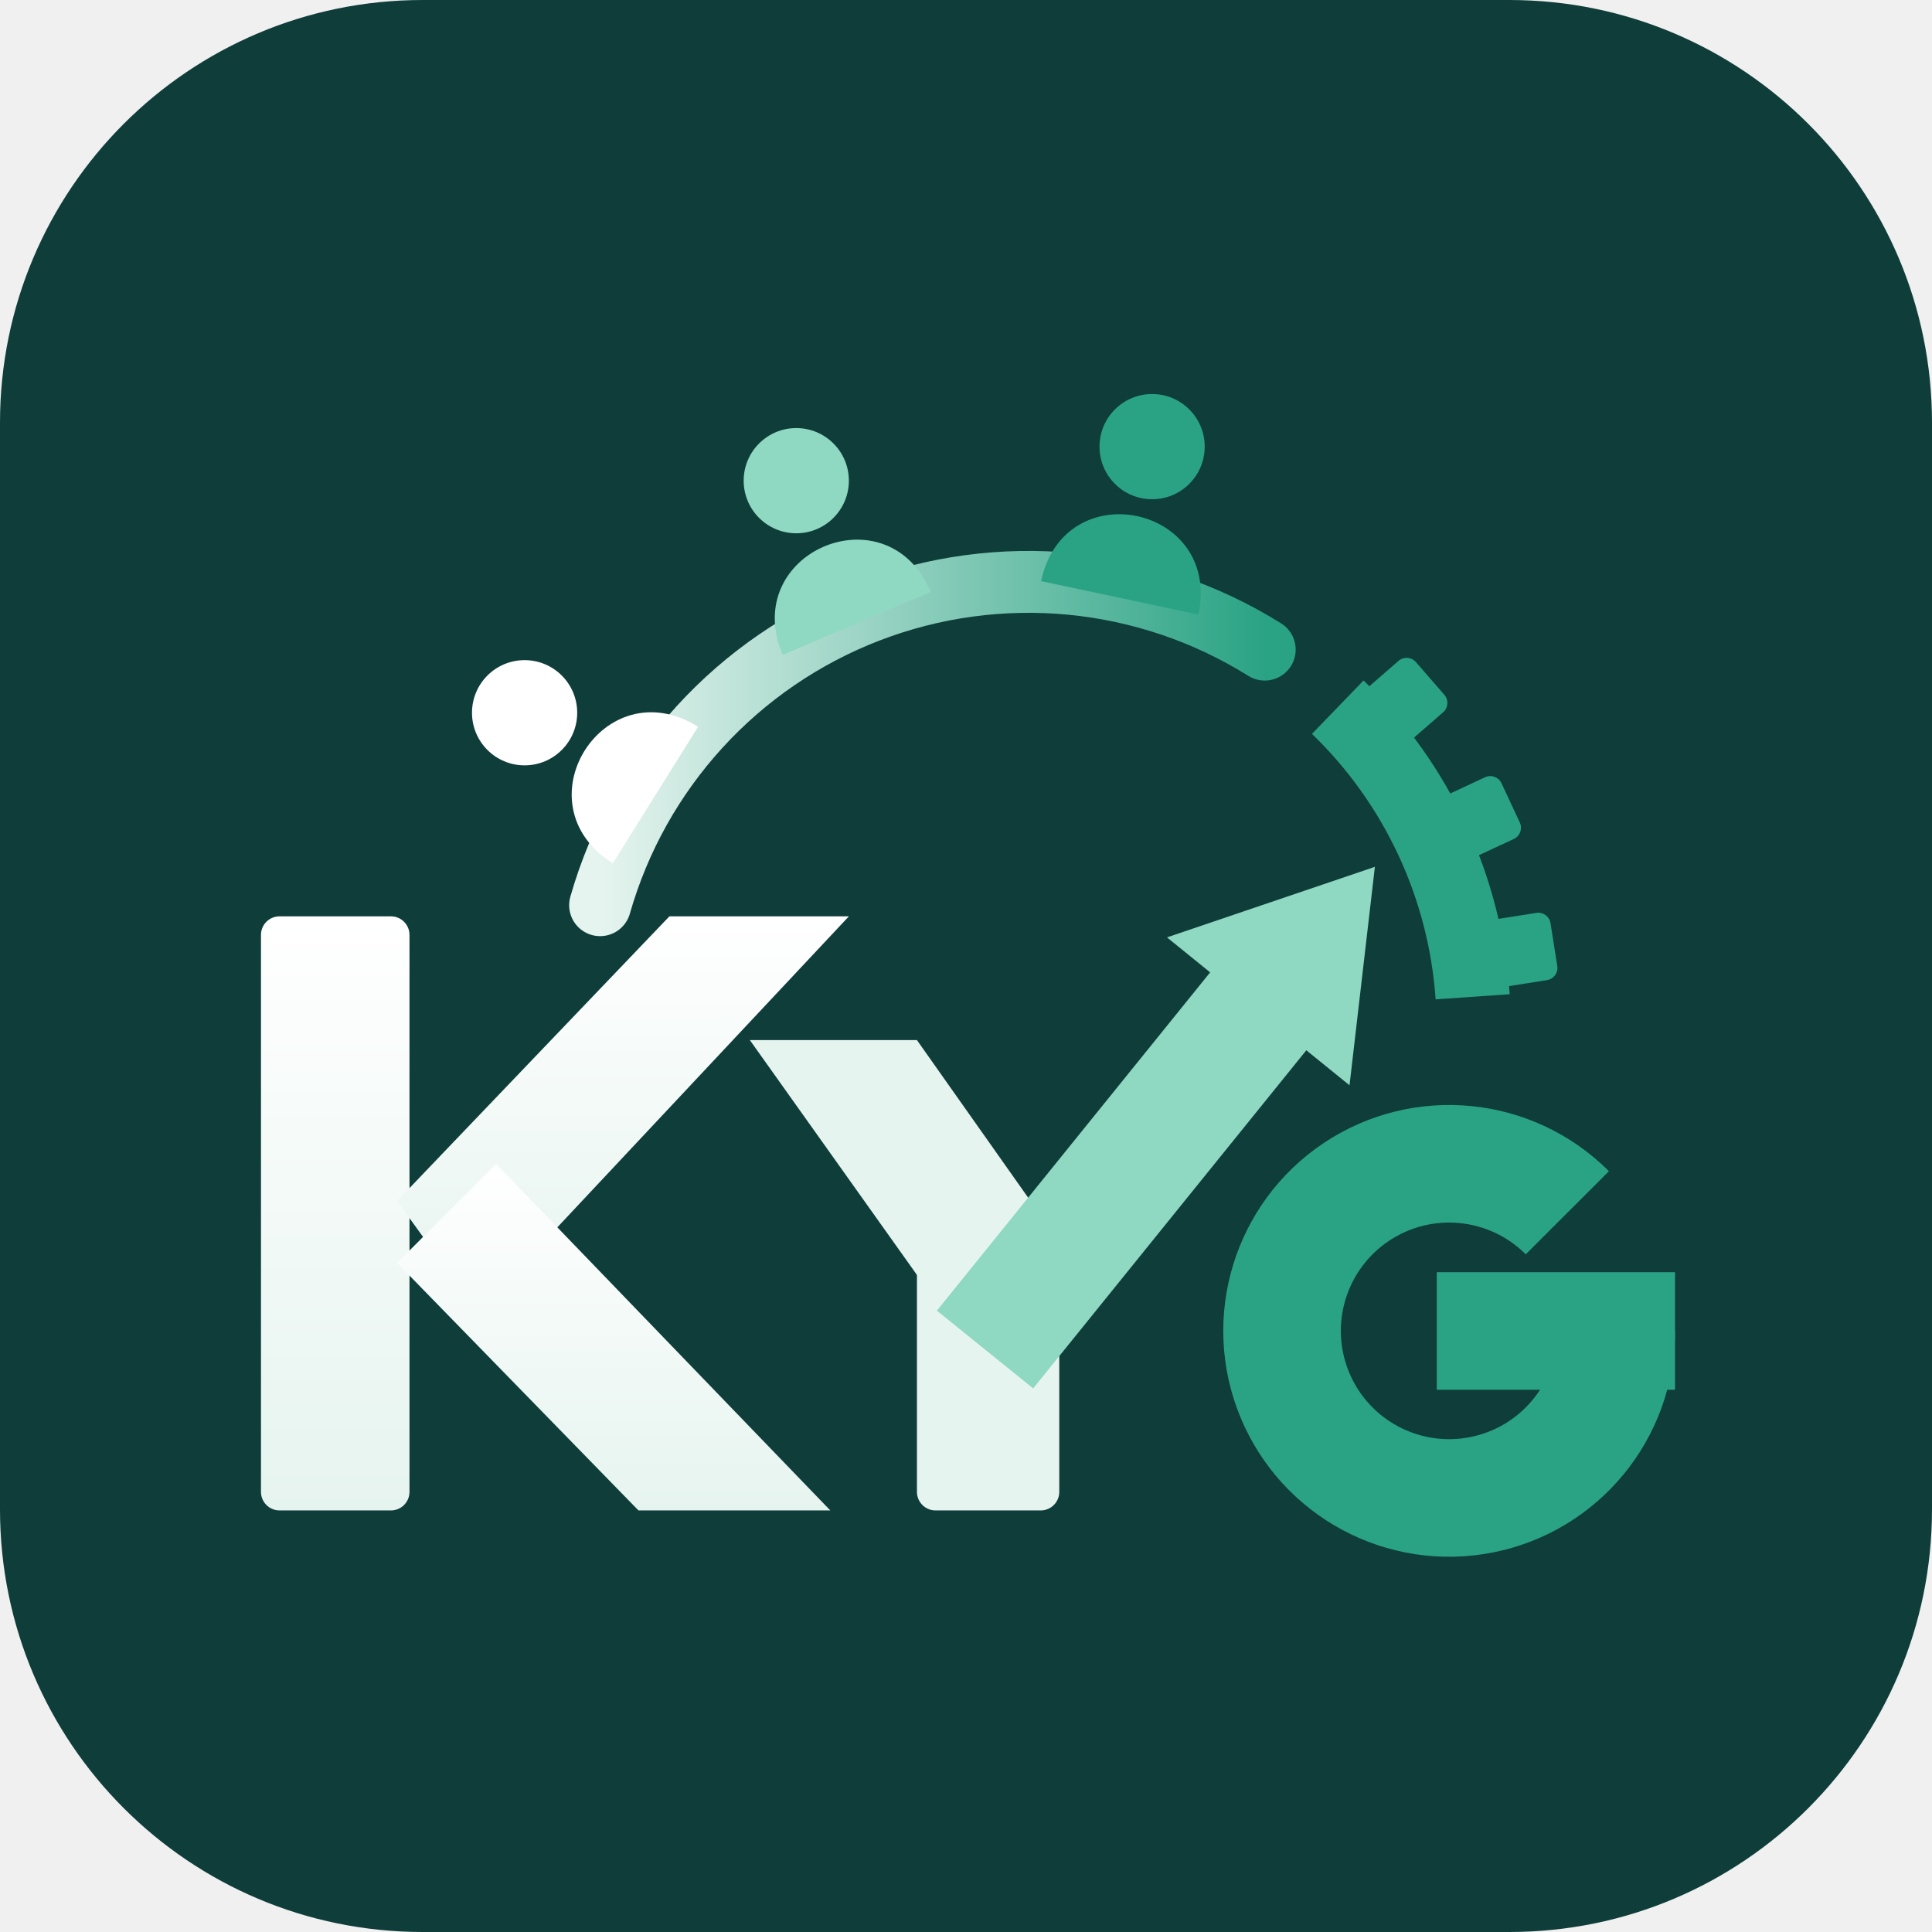
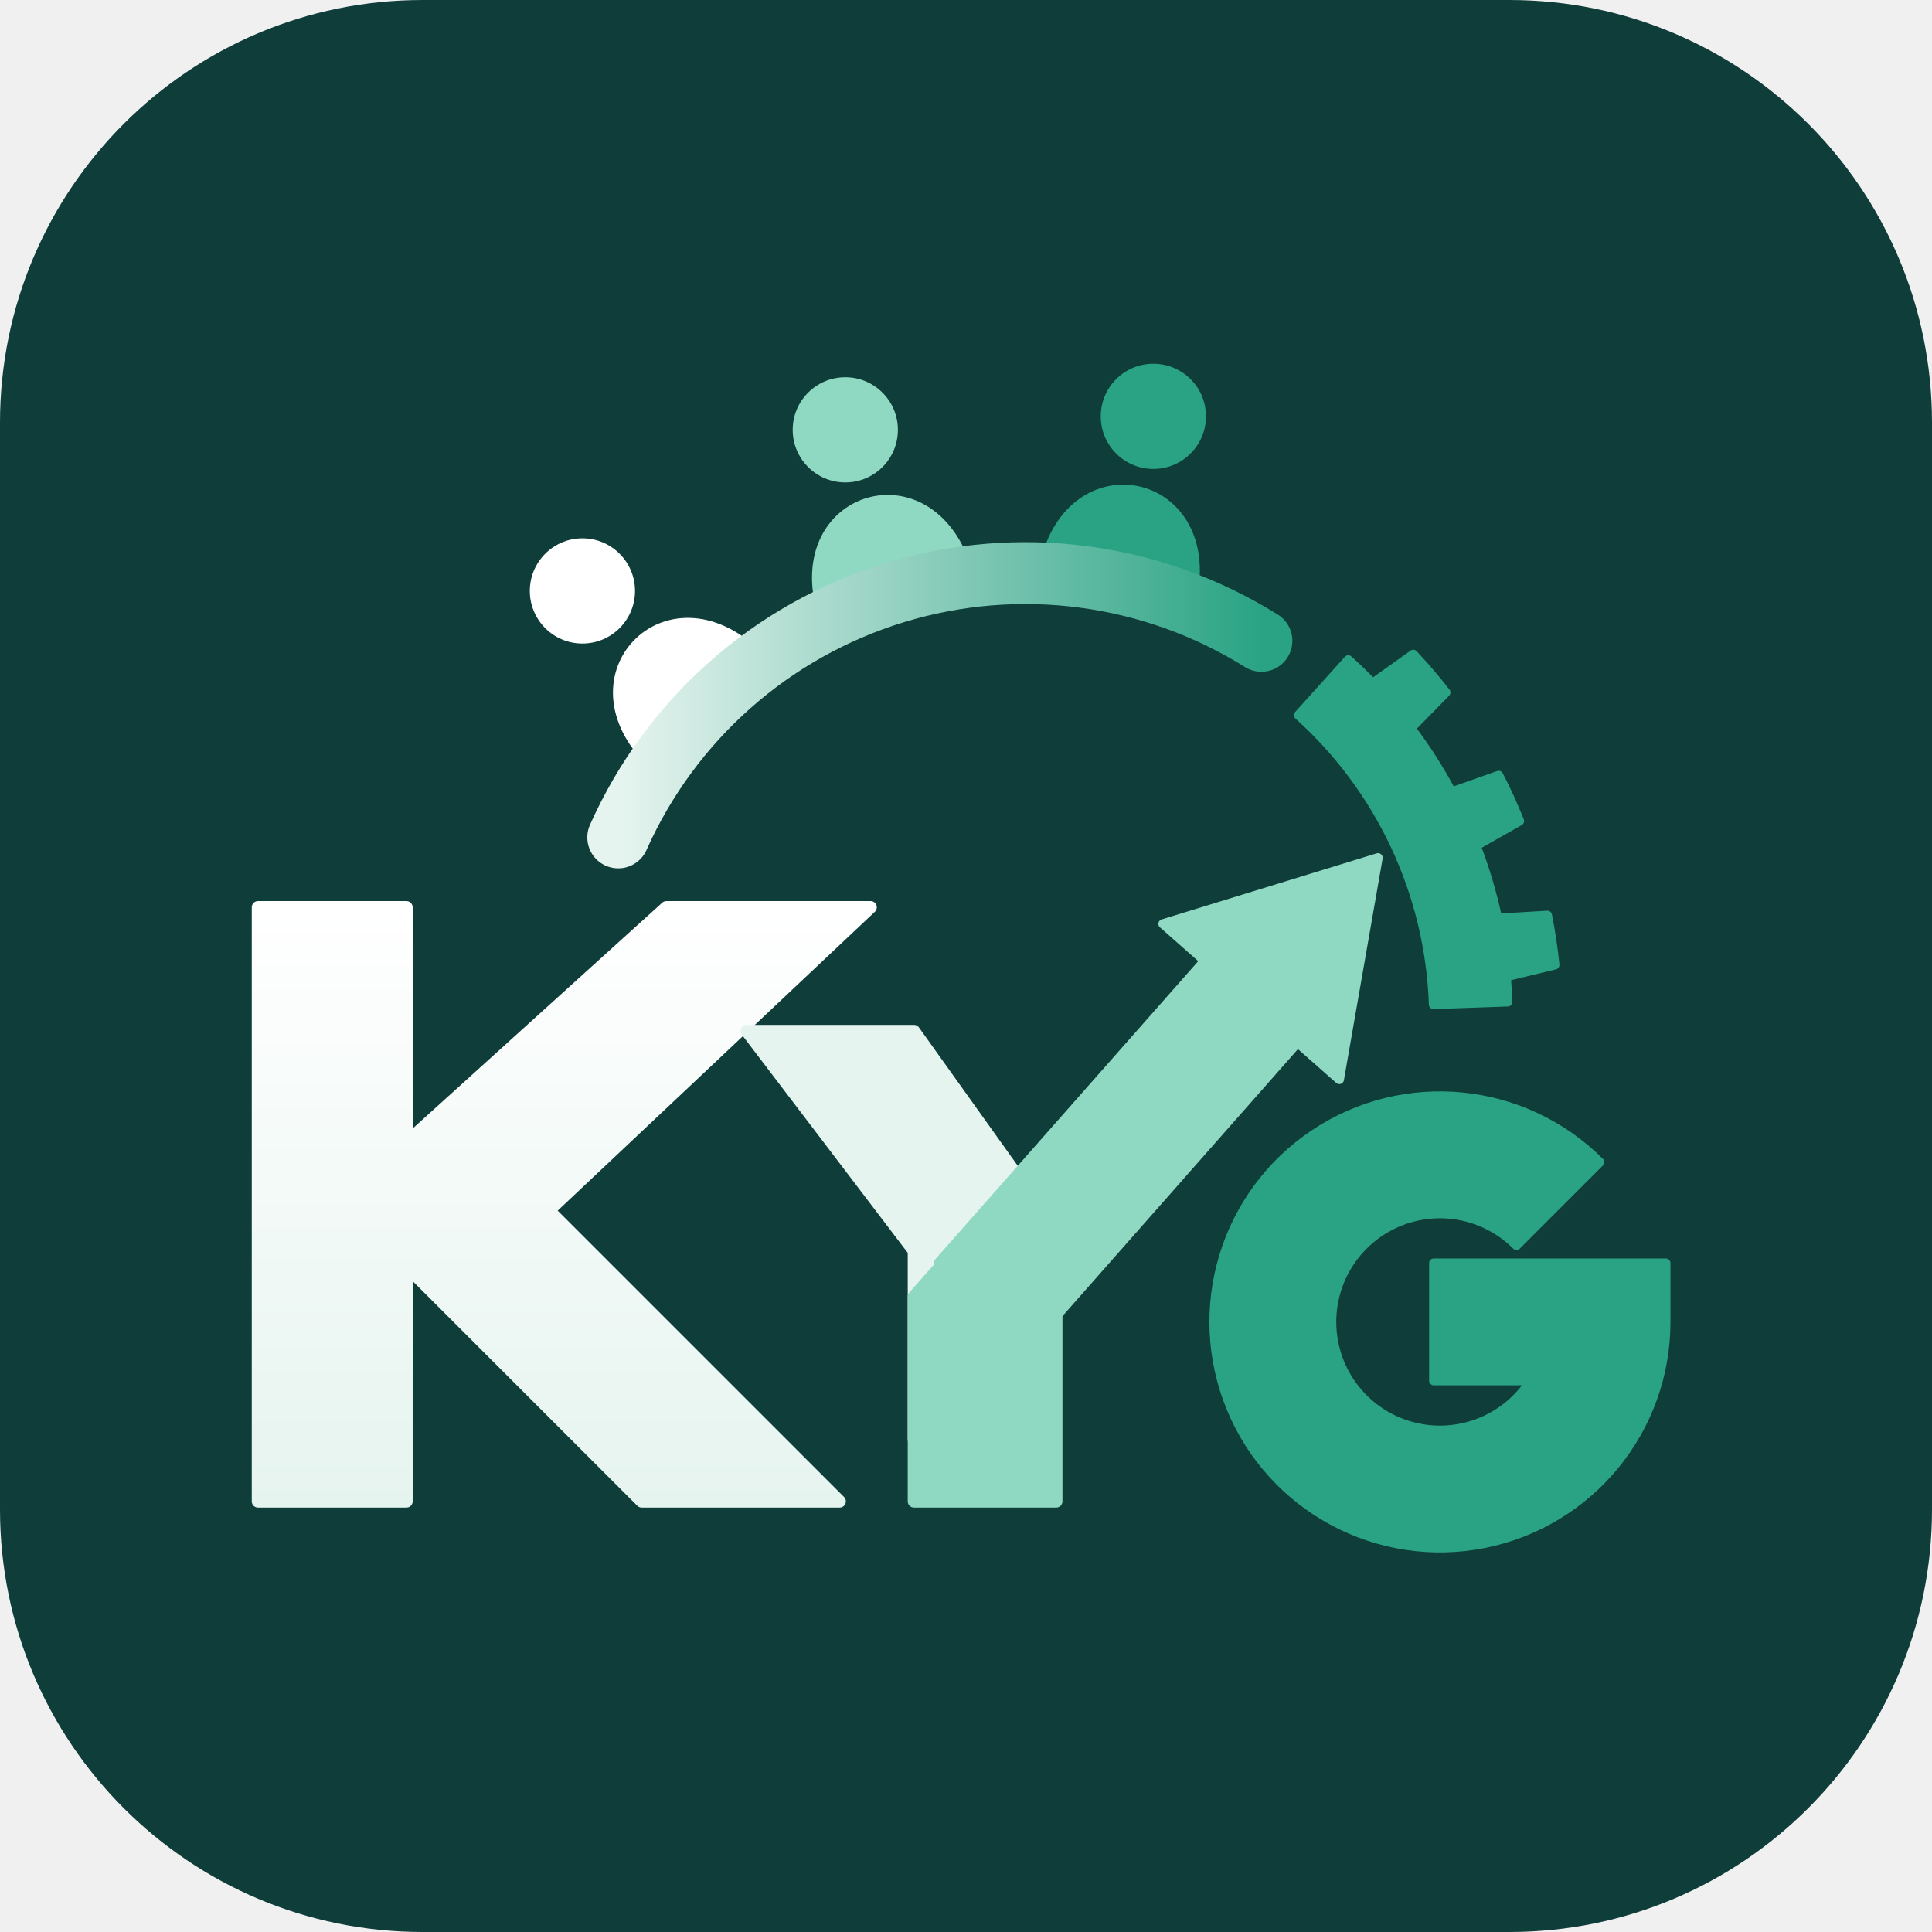
<svg xmlns="http://www.w3.org/2000/svg" viewBox="0 0 256 256">
  <rect width="256" height="256" rx="56" fill="#0f3d3a" />
-   <g transform="translate(14.9 42.7) scale(0.82)">
+   <g transform="translate(14.5 41.5) scale(0.82)">
    <defs>
      <linearGradient id="ani" x1="0" y1="0" x2="1" y2="0">
        <stop offset="0" stop-color="#e6f4ef" />
        <stop offset="1" stop-color="#2aa384" />
      </linearGradient>
      <linearGradient id="ki" x1="0" y1="0" x2="0" y2="1">
        <stop offset="0" stop-color="#ffffff" />
        <stop offset="1" stop-color="#e6f4ef" />
      </linearGradient>
    </defs>
-     <path d="M78.8 94.2 A72 72 0 0 1 186.2 52.9" fill="none" stroke="url(#ani)" stroke-width="10" stroke-linecap="round" />
-     <path d="M198.0 62.2 A72 72 0 0 1 219.8 109.0" fill="none" stroke="#2aa384" stroke-width="12" />
-     <rect x="202.4" y="56.0" width="12" height="11" rx="2" fill="#2aa384" transform="rotate(319 208.4 61.5)" />
-     <rect x="214.5" y="74.7" width="12" height="11" rx="2" fill="#2aa384" transform="rotate(335 220.5 80.2)" />
-     <rect x="221.0" y="96.0" width="12" height="11" rx="2" fill="#2aa384" transform="rotate(351 227.0 101.5)" />
-     <g transform="rotate(302.0 85.2 74.8)">
-       <path d="M72.2 77.8 C72.2 59.8 98.2 59.8 98.2 77.8 Z" fill="#ffffff" />
-     </g>
-     <circle cx="66.6" cy="63.1" r="8.5" fill="#ffffff" />
-     <g transform="rotate(337.0 119.1 45.9)">
-       <path d="M106.1 48.9 C106.1 30.9 132.1 30.9 132.1 48.9 Z" fill="#8fd8c2" />
-     </g>
-     <circle cx="110.5" cy="25.6" r="8.5" fill="#8fd8c2" />
-     <g transform="rotate(372.0 163.4 41.6)">
-       <path d="M150.4 44.6 C150.4 26.6 176.4 26.6 176.4 44.6 Z" fill="#2aa384" />
-     </g>
-     <circle cx="168.0" cy="20.1" r="8.5" fill="#2aa384" />
-     <g fill="url(#ki)">
-       <rect x="24" y="96" width="24" height="96" rx="3" />
-       <polygon points="46,142 90,96 119,96 59,160" />
-       <polygon points="62,136 116,192 85,192 46,152" />
-     </g>
-     <g fill="#e6f4ef">
-       <polygon points="103,116 130,116 154,150 140,168" />
-       <rect x="130" y="150" width="23" height="42" rx="3" />
-     </g>
-     <path d="M141 166 L186.4 109.8" stroke="#8fd8c2" stroke-width="20" />
-     <polygon points="204,88 199.9,123.3 170.4,99.4" fill="#8fd8c2" />
-     <path d="M235.1 143.9 A27 27 0 1 0 243 163" fill="none" stroke="#2aa384" stroke-width="19" />
-     <rect x="214" y="153.5" width="38.5" height="19" fill="#2aa384" />
+     <path d="M105.24 54.63 C89.93 39.85 71.87 58.55 87.18 73.34 Z" fill="#ffffff" />
+     <circle cx="76.43" cy="44.88" r="8.5" fill="#ffffff" />
+     <path d="M139.38 41.35 C133.16 21.00 108.30 28.60 114.52 48.95 Z" fill="#8fd8c2" />
+     <circle cx="118.91" cy="18.85" r="8.5" fill="#8fd8c2" />
+     <path d="M175.69 46.28 C180.11 25.46 154.68 20.06 150.25 40.87 Z" fill="#2aa384" />
+     <circle cx="168.69" cy="16.67" r="8.5" fill="#2aa384" />
+     <path d="M82.22 84.71 A72 72 0 0 1 186.15 52.94" fill="none" stroke="url(#ani)" stroke-width="10" stroke-linecap="round" />
+     <path d="M192.16 64.95 L200.19 56.03 A78 78 0 0 1 204.11 59.82 L210.69 55.13 A86 86 0 0 1 215.95 61.29 L210.29 67.06 A78 78 0 0 1 216.87 77.38 L224.49 74.69 A86 86 0 0 1 227.85 82.06 L220.82 86.05 A78 78 0 0 1 224.30 97.78 L232.36 97.30 A86 86 0 0 1 233.56 105.31 L225.70 107.20 A78 78 0 0 1 225.95 111.28 L213.96 111.70 A66 66 0 0 0 192.16 64.95 Z" fill="#2aa384" stroke="#2aa384" stroke-width="1.5" stroke-linejoin="round" />
+     <path d="M24 96 H48 V134 L90 96 H123 L71 145 L118 192 H86 L48 154 V192 H24 Z" fill="url(#ki)" stroke="url(#ki)" stroke-width="2" stroke-linejoin="round" />
+     <path d="M103 116 H130 L155 151 L140 182 H130 V151.5 Z" fill="#e6f4ef" stroke="#e6f4ef" stroke-width="2" stroke-linejoin="round" />
+     <path d="M149.00 166.61 L191.99 117.86 L198.74 123.82 L205.00 88.00 L170.25 98.68 L177.00 104.64 L134.00 153.39 Z" fill="#8fd8c2" stroke="#8fd8c2" stroke-width="1.5" stroke-linejoin="round" />
+     <path d="M130 192 L130 158.92 L153 132.84 L153 192 Z" fill="#8fd8c2" stroke="#8fd8c2" stroke-width="2" stroke-linejoin="round" />
+     <path d="M240.81 137.19 A36.5 36.5 0 1 0 251.50 163.00 L251.50 153.50 L214.00 153.50 L214.00 172.50 L229.70 172.50 A17.5 17.5 0 1 1 227.37 150.63 Z" fill="#2aa384" stroke="#2aa384" stroke-width="1.5" stroke-linejoin="round" />
  </g>
</svg>
